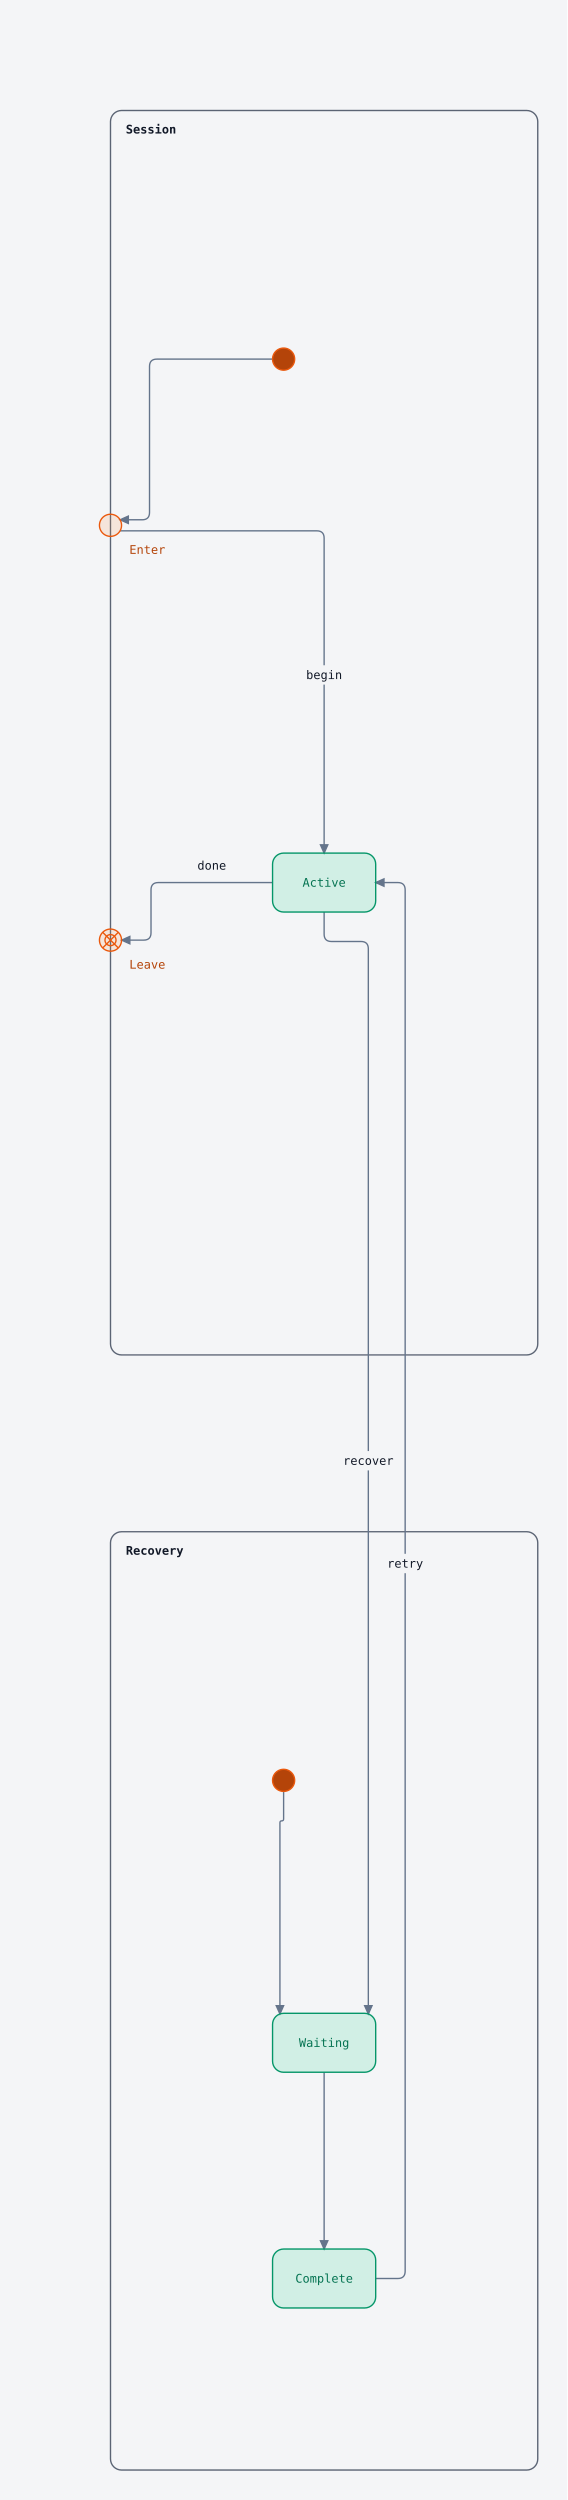
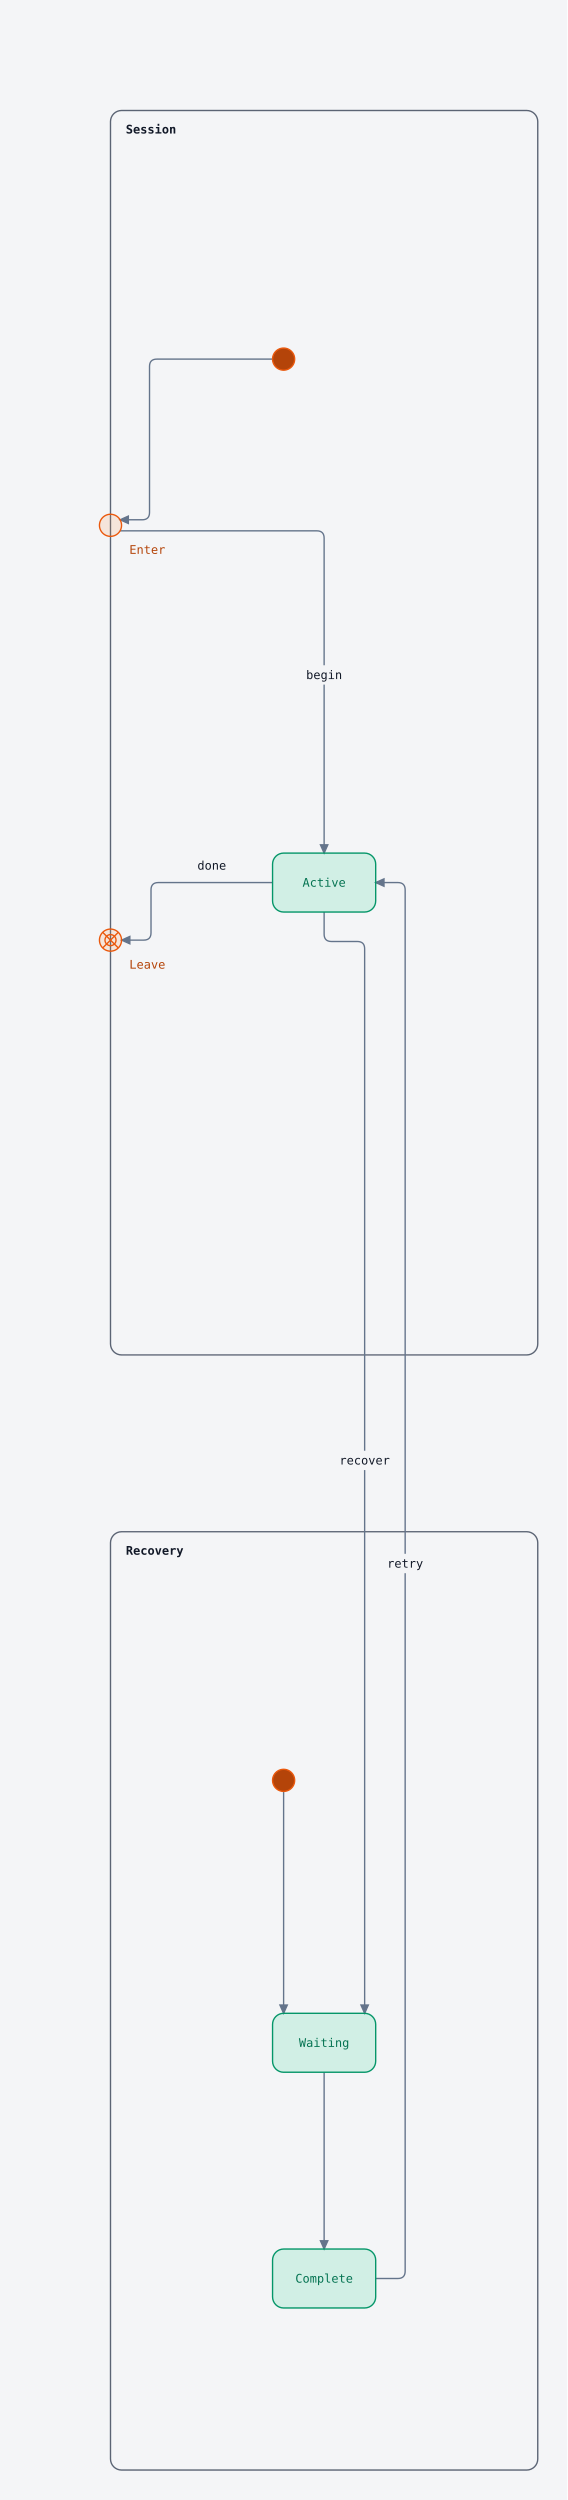
<svg xmlns="http://www.w3.org/2000/svg" viewBox="0 0 616 2715" width="616" height="2715" role="img" data-diagram="state" data-connector-options="{&#10;  style: Some(Rounded),&#10;  crossing: Bridge,&#10;  minimum_approach: 24,&#10;  corner_radius: 8,&#10;  bridge_radius: 5,&#10;  style_supplied_bpmn: false,&#10;  limits: {&#10;    candidates: 2000000,&#10;    subdivisions: 200000,&#10;    segments: 100000,&#10;    crossings: 10000,&#10;    output_units: 16777216,&#10;  },&#10;}" id="sl-u-73-74-61-74-65-2d-70-6c-61-6e-74-75-6d-6c-2d-63-6f-6d-70-6f-73-69-74-65-2d-6c-69-67-68-74-diagram">
  <defs>
    <marker id="sl-u-73-74-61-74-65-2d-70-6c-61-6e-74-75-6d-6c-2d-63-6f-6d-70-6f-73-69-74-65-2d-6c-69-67-68-74-sl-arrow" viewBox="-10 -6 16 12" refX="0" refY="0" markerWidth="16" markerHeight="12" markerUnits="userSpaceOnUse" orient="auto-start-reverse">
      <path d="M-9 -4 L0 0 L-9 4 Z" fill="#64748b" stroke="#64748b" stroke-width="1.5" />
    </marker>
    <marker id="sl-u-73-74-61-74-65-2d-70-6c-61-6e-74-75-6d-6c-2d-63-6f-6d-70-6f-73-69-74-65-2d-6c-69-67-68-74-sl-circle" viewBox="-10 -6 16 12" refX="0" refY="0" markerWidth="16" markerHeight="12" markerUnits="userSpaceOnUse" orient="auto-start-reverse">
      <path d="M-4 0 A4 4 0 1 0 4 0 A4 4 0 1 0 -4 0 Z" fill="#64748b" stroke="#64748b" stroke-width="1.5" />
    </marker>
    <marker id="sl-u-73-74-61-74-65-2d-70-6c-61-6e-74-75-6d-6c-2d-63-6f-6d-70-6f-73-69-74-65-2d-6c-69-67-68-74-sl-cross" viewBox="-10 -6 16 12" refX="0" refY="0" markerWidth="16" markerHeight="12" markerUnits="userSpaceOnUse" orient="auto-start-reverse">
      <path d="M-4 -4 L4 4 M-4 4 L4 -4" fill="none" stroke="#64748b" stroke-width="1.5" />
    </marker>
  </defs>
  <rect class="bg" x="0" y="0" width="616" height="2715" fill="#f4f5f7" />
  <g class="state-backgrounds">
    <g class="state-group" data-state-id="root">
      <rect class="state-bounds" x="0" y="0" width="616" height="2715" fill="none" stroke="none" />
    </g>
    <g class="state-group" data-state-id="Session" data-shape="rect" data-expanded="true" data-parent="root" data-role="Composite">
      <rect class="state-bounds" x="120" y="120" width="464" height="1351.463" fill="none" stroke="none" pointer-events="none" aria-hidden="true" />
      <path class="state-outline" d="M572 120 L574.341 120.231 L576.592 120.913 L578.667 122.022 L580.485 123.515 L581.978 125.333 L583.087 127.408 L583.769 129.659 L584 132 L584 1459.463 L583.769 1461.804 L583.087 1464.055 L581.978 1466.129 L580.485 1467.948 L578.667 1469.44 L576.592 1470.549 L574.341 1471.232 L572 1471.463 L132 1471.463 L129.659 1471.232 L127.408 1470.549 L125.333 1469.44 L123.515 1467.948 L122.022 1466.129 L120.913 1464.055 L120.231 1461.804 L120 1459.463 L120 132 L120.231 129.659 L120.913 127.408 L122.022 125.333 L123.515 123.515 L125.333 122.022 L127.408 120.913 L129.659 120.231 L132 120 Z" fill="#f4f5f7" stroke="#5b6474" stroke-width="1.5" />
      <text class="state-label" data-label-owner="Session" x="164" y="145" text-anchor="middle" font-family="'JetBrains Mono', ui-monospace, SFMono-Regular, Menlo, Consolas, 'DejaVu Sans Mono', 'Liberation Mono', monospace" font-size="13" font-weight="700" fill="#111827">
        <tspan x="164" y="145">Session</tspan>
      </text>
    </g>
    <g class="state-group" data-state-id="Recovery" data-shape="rect" data-expanded="true" data-parent="root" data-role="Composite">
      <rect class="state-bounds" x="120" y="1663.463" width="464" height="1019" fill="none" stroke="none" pointer-events="none" aria-hidden="true" />
      <path class="state-outline" d="M572 1663.463 L574.341 1663.693 L576.592 1664.376 L578.667 1665.485 L580.485 1666.977 L581.978 1668.796 L583.087 1670.87 L583.769 1673.122 L584 1675.463 L584 2670.463 L583.769 2672.804 L583.087 2675.055 L581.978 2677.129 L580.485 2678.948 L578.667 2680.44 L576.592 2681.549 L574.341 2682.232 L572 2682.463 L132 2682.463 L129.659 2682.232 L127.408 2681.549 L125.333 2680.44 L123.515 2678.948 L122.022 2677.129 L120.913 2675.055 L120.231 2672.804 L120 2670.463 L120 1675.463 L120.231 1673.122 L120.913 1670.87 L122.022 1668.796 L123.515 1666.977 L125.333 1665.485 L127.408 1664.376 L129.659 1663.693 L132 1663.463 Z" fill="#f4f5f7" stroke="#5b6474" stroke-width="1.5" />
      <text class="state-label" data-label-owner="Recovery" x="168" y="1688.463" text-anchor="middle" font-family="'JetBrains Mono', ui-monospace, SFMono-Regular, Menlo, Consolas, 'DejaVu Sans Mono', 'Liberation Mono', monospace" font-size="13" font-weight="700" fill="#111827">
        <tspan x="168" y="1688.463">Recovery</tspan>
      </text>
    </g>
    <g class="state-group" data-state-id="Session::region0" data-shape="rect" data-expanded="true" data-parent="Session">
      <rect class="state-bounds" x="208" y="249" width="288" height="1134.463" fill="none" stroke="none" pointer-events="none" aria-hidden="true" />
      <path class="state-outline" d="" fill="none" stroke="#5b6474" stroke-width="1.5" stroke-dasharray="6 4" />
    </g>
    <g class="state-group" data-state-id="Recovery::region0" data-shape="rect" data-expanded="true" data-parent="Recovery">
      <rect class="state-bounds" x="208" y="1792.463" width="288" height="802" fill="none" stroke="none" pointer-events="none" aria-hidden="true" />
      <path class="state-outline" d="" fill="none" stroke="#5b6474" stroke-width="1.5" stroke-dasharray="6 4" />
    </g>
  </g>
  <g class="state-connections">
    <g class="state-connection" data-state-id="transition/4" data-source="Session.*start*Session" data-target="Session.Enter" data-display-source="Session.*start*Session" data-display-target="Session.Enter">
      <path class="state-connector" d="M296 390 L170.377 390 Q162.377 390 162.377 398 L162.377 556.488 Q162.377 564.488 154.377 564.488 L130.377 564.488" fill="none" stroke="#64748b" stroke-width="1.5" marker-end="url(#sl-u-73-74-61-74-65-2d-70-6c-61-6e-74-75-6d-6c-2d-63-6f-6d-70-6f-73-69-74-65-2d-6c-69-67-68-74-sl-arrow)" data-connector-id="transition/4" data-connector-source="Session.*start*Session" data-connector-target="Session.Enter" data-connector-route="M296 390 L162.377 390 L162.377 564.488 L130.377 564.488" data-connector-key="0" />
    </g>
    <g class="state-connection" data-state-id="transition/5" data-source="Session.Enter" data-target="Session.Active" data-display-source="Session.Enter" data-display-target="Session.Active">
      <path class="state-connector" d="M130.377 576.488 L344 576.488 Q352 576.488 352 584.488 L352 926.463" fill="none" stroke="#64748b" stroke-width="1.5" marker-end="url(#sl-u-73-74-61-74-65-2d-70-6c-61-6e-74-75-6d-6c-2d-63-6f-6d-70-6f-73-69-74-65-2d-6c-69-67-68-74-sl-arrow)" data-connector-id="transition/5" data-connector-source="Session.Enter" data-connector-target="Session.Active" data-connector-route="M130.377 576.488 L352 576.488 L352 926.463" data-connector-key="1" />
      <rect x="328" y="722.475" width="48" height="21" rx="3" fill="#f4f5f7" />
      <text class="state-label" data-label-owner="transition/5" x="352" y="737.475" text-anchor="middle" font-family="'JetBrains Mono', ui-monospace, SFMono-Regular, Menlo, Consolas, 'DejaVu Sans Mono', 'Liberation Mono', monospace" font-size="13" font-weight="400" fill="#111827">
        <tspan x="352" y="737.475">begin</tspan>
      </text>
    </g>
    <g class="state-connection" data-state-id="transition/6" data-source="Session.Active" data-target="Session.Leave" data-display-source="Session.Active" data-display-target="Session.Leave">
      <path class="state-connector" d="M296 958.463 L172 958.463 Q164 958.463 164 966.463 L164 1012.975 Q164 1020.975 156 1020.975 L132 1020.975" fill="none" stroke="#64748b" stroke-width="1.5" marker-end="url(#sl-u-73-74-61-74-65-2d-70-6c-61-6e-74-75-6d-6c-2d-63-6f-6d-70-6f-73-69-74-65-2d-6c-69-67-68-74-sl-arrow)" data-connector-id="transition/6" data-connector-source="Session.Active" data-connector-target="Session.Leave" data-connector-route="M296 958.463 L164 958.463 L164 1020.975 L132 1020.975" data-connector-key="2" />
      <rect x="210" y="929.463" width="40" height="21" rx="3" fill="#f4f5f7" />
      <text class="state-label" data-label-owner="transition/6" x="230" y="944.463" text-anchor="middle" font-family="'JetBrains Mono', ui-monospace, SFMono-Regular, Menlo, Consolas, 'DejaVu Sans Mono', 'Liberation Mono', monospace" font-size="13" font-weight="400" fill="#111827">
        <tspan x="230" y="944.463">done</tspan>
      </text>
    </g>
    <g class="state-connection" data-state-id="transition/11" data-source="Recovery.*start*Recovery" data-target="Recovery.Waiting" data-display-source="Recovery.*start*Recovery" data-display-target="Recovery.Waiting">
-       <path class="state-connector" d="M308 1945.463 L308 1975.463 Q308 1977.463 306 1977.463 L306 1977.463 Q304 1977.463 304 1979.463 L304 2187.196" fill="none" stroke="#64748b" stroke-width="1.5" marker-end="url(#sl-u-73-74-61-74-65-2d-70-6c-61-6e-74-75-6d-6c-2d-63-6f-6d-70-6f-73-69-74-65-2d-6c-69-67-68-74-sl-arrow)" data-connector-id="transition/11" data-connector-source="Recovery.*start*Recovery" data-connector-target="Recovery.Waiting" data-connector-route="M308 1945.463 L308 1977.463 L304 1977.463 L304 2187.196" data-connector-key="3" />
+       <path class="state-connector" d="M308 1945.463 L308 2186.463" fill="none" stroke="#64748b" stroke-width="1.5" marker-end="url(#sl-u-73-74-61-74-65-2d-70-6c-61-6e-74-75-6d-6c-2d-63-6f-6d-70-6f-73-69-74-65-2d-6c-69-67-68-74-sl-arrow)" data-connector-id="transition/11" data-connector-source="Recovery.*start*Recovery" data-connector-target="Recovery.Waiting" data-connector-route="M308 1945.463 L308 2186.463" data-connector-key="3" />
    </g>
    <g class="state-connection" data-state-id="transition/12" data-source="Recovery.Waiting" data-target="Recovery.Complete" data-display-source="Recovery.Waiting" data-display-target="Recovery.Complete">
      <path class="state-connector" d="M352 2250.463 L352 2442.463" fill="none" stroke="#64748b" stroke-width="1.5" marker-end="url(#sl-u-73-74-61-74-65-2d-70-6c-61-6e-74-75-6d-6c-2d-63-6f-6d-70-6f-73-69-74-65-2d-6c-69-67-68-74-sl-arrow)" data-connector-id="transition/12" data-connector-source="Recovery.Waiting" data-connector-target="Recovery.Complete" data-connector-route="M352 2250.463 L352 2442.463" data-connector-key="4" />
    </g>
    <g class="state-connection" data-state-id="transition/14" data-source="Session.Active" data-target="Recovery.Waiting" data-display-source="Session.Active" data-display-target="Recovery.Waiting">
-       <path class="state-connector" d="M352 990.463 L352 1014.463 Q352 1022.463 360 1022.463 L392 1022.463 Q400 1022.463 400 1030.463 L400 2187.196" fill="none" stroke="#64748b" stroke-width="1.5" marker-end="url(#sl-u-73-74-61-74-65-2d-70-6c-61-6e-74-75-6d-6c-2d-63-6f-6d-70-6f-73-69-74-65-2d-6c-69-67-68-74-sl-arrow)" data-connector-id="transition/14" data-connector-source="Session.Active" data-connector-target="Recovery.Waiting" data-connector-route="M352 990.463 L352 1022.463 L400 1022.463 L400 2187.196" data-connector-key="5" />
-       <rect x="368" y="1575.83" width="64" height="21" rx="3" fill="#f4f5f7" />
-       <text class="state-label" data-label-owner="transition/14" x="400" y="1590.83" text-anchor="middle" font-family="'JetBrains Mono', ui-monospace, SFMono-Regular, Menlo, Consolas, 'DejaVu Sans Mono', 'Liberation Mono', monospace" font-size="13" font-weight="400" fill="#111827">
-         <tspan x="400" y="1590.83">recover</tspan>
+       <path class="state-connector" d="M352 990.463 L352 1014.463 Q352 1022.463 360 1022.463 L388 1022.463 Q396 1022.463 396 1030.463 L396 2186.463" fill="none" stroke="#64748b" stroke-width="1.5" marker-end="url(#sl-u-73-74-61-74-65-2d-70-6c-61-6e-74-75-6d-6c-2d-63-6f-6d-70-6f-73-69-74-65-2d-6c-69-67-68-74-sl-arrow)" data-connector-id="transition/14" data-connector-source="Session.Active" data-connector-target="Recovery.Waiting" data-connector-route="M352 990.463 L352 1022.463 L396 1022.463 L396 2186.463" data-connector-key="5" />
+       <rect x="364" y="1575.463" width="64" height="21" rx="3" fill="#f4f5f7" />
+       <text class="state-label" data-label-owner="transition/14" x="396" y="1590.463" text-anchor="middle" font-family="'JetBrains Mono', ui-monospace, SFMono-Regular, Menlo, Consolas, 'DejaVu Sans Mono', 'Liberation Mono', monospace" font-size="13" font-weight="400" fill="#111827">
+         <tspan x="396" y="1590.463">recover</tspan>
      </text>
    </g>
    <g class="state-connection" data-state-id="transition/15" data-source="Recovery.Complete" data-target="Session.Active" data-display-source="Recovery.Complete" data-display-target="Session.Active">
      <path class="state-connector" d="M408 2474.463 L432 2474.463 Q440 2474.463 440 2466.463 L440 966.463 Q440 958.463 432 958.463 L408 958.463" fill="none" stroke="#64748b" stroke-width="1.5" marker-end="url(#sl-u-73-74-61-74-65-2d-70-6c-61-6e-74-75-6d-6c-2d-63-6f-6d-70-6f-73-69-74-65-2d-6c-69-67-68-74-sl-arrow)" data-connector-id="transition/15" data-connector-source="Recovery.Complete" data-connector-target="Session.Active" data-connector-route="M408 2474.463 L440 2474.463 L440 958.463 L408 958.463" data-connector-key="6" />
      <rect x="416" y="1687.463" width="48" height="21" rx="3" fill="#f4f5f7" />
      <text class="state-label" data-label-owner="transition/15" x="440" y="1702.463" text-anchor="middle" font-family="'JetBrains Mono', ui-monospace, SFMono-Regular, Menlo, Consolas, 'DejaVu Sans Mono', 'Liberation Mono', monospace" font-size="13" font-weight="400" fill="#111827">
        <tspan x="440" y="1702.463">retry</tspan>
      </text>
    </g>
  </g>
  <g class="state-nodes">
    <g class="state-node" data-state-id="Session.Enter" data-shape="circle" data-expanded="true" data-parent="Session::region0" data-role="EntryPoint">
      <rect class="state-bounds" x="108" y="558.488" width="72" height="47" fill="none" stroke="none" pointer-events="none" aria-hidden="true" />
      <path class="state-outline" d="M132 570.488 L131.942 571.664 L131.769 572.829 L131.483 573.971 L131.087 575.08 L130.583 576.144 L129.978 577.154 L129.276 578.1 L128.485 578.973 L127.613 579.764 L126.667 580.465 L125.657 581.071 L124.592 581.574 L123.483 581.971 L122.341 582.257 L121.176 582.43 L120 582.488 L118.824 582.43 L117.659 582.257 L116.517 581.971 L115.408 581.574 L114.343 581.071 L113.333 580.465 L112.387 579.764 L111.515 578.973 L110.724 578.1 L110.022 577.154 L109.417 576.144 L108.913 575.08 L108.517 573.971 L108.231 572.829 L108.058 571.664 L108 570.488 L108.058 569.311 L108.231 568.146 L108.517 567.004 L108.913 565.895 L109.417 564.831 L110.022 563.821 L110.724 562.875 L111.515 562.002 L112.387 561.211 L113.333 560.51 L114.343 559.904 L115.408 559.401 L116.517 559.004 L117.659 558.718 L118.824 558.545 L120 558.488 L121.176 558.545 L122.341 558.718 L123.483 559.004 L124.592 559.401 L125.657 559.904 L126.667 560.51 L127.613 561.211 L128.485 562.002 L129.276 562.875 L129.978 563.821 L130.583 564.831 L131.087 565.895 L131.483 567.004 L131.769 568.146 L131.942 569.311 L132 570.488 Z" fill="rgba(251, 146, 60, 0.15)" stroke="#ea580c" stroke-width="1.5" />
      <text class="state-label" data-label-owner="Session.Enter" x="160" y="601.488" text-anchor="middle" font-family="'JetBrains Mono', ui-monospace, SFMono-Regular, Menlo, Consolas, 'DejaVu Sans Mono', 'Liberation Mono', monospace" font-size="13" font-weight="400" fill="#b44409">
        <tspan x="160" y="601.488">Enter</tspan>
      </text>
    </g>
    <g class="state-node" data-state-id="Session.Active" data-shape="rounded" data-expanded="true" data-parent="Session::region0" data-role="Simple">
      <rect class="state-bounds" x="296" y="926.463" width="112" height="64" fill="none" stroke="none" pointer-events="none" aria-hidden="true" />
      <path class="state-outline" d="M396 926.463 L398.341 926.693 L400.592 927.376 L402.667 928.485 L404.485 929.977 L405.978 931.796 L407.087 933.87 L407.769 936.122 L408 938.463 L408 978.463 L407.769 980.804 L407.087 983.055 L405.978 985.129 L404.485 986.948 L402.667 988.44 L400.592 989.549 L398.341 990.232 L396 990.463 L308 990.463 L305.659 990.232 L303.408 989.549 L301.333 988.44 L299.515 986.948 L298.022 985.129 L296.913 983.055 L296.231 980.804 L296 978.463 L296 938.463 L296.231 936.122 L296.913 933.87 L298.022 931.796 L299.515 929.977 L301.333 928.485 L303.408 927.376 L305.659 926.693 L308 926.463 Z" fill="rgba(52, 211, 153, 0.18)" stroke="#059669" stroke-width="1.5" />
      <text class="state-label" data-label-owner="Session.Active" x="352" y="962.963" text-anchor="middle" font-family="'JetBrains Mono', ui-monospace, SFMono-Regular, Menlo, Consolas, 'DejaVu Sans Mono', 'Liberation Mono', monospace" font-size="13" font-weight="400" fill="#047351">
        <tspan x="352" y="962.963">Active</tspan>
      </text>
    </g>
    <g class="state-node" data-state-id="Session.Leave" data-shape="cross-circ" data-expanded="true" data-parent="Session::region0" data-role="ExitPoint">
      <rect class="state-bounds" x="108" y="1008.975" width="72" height="47" fill="none" stroke="none" pointer-events="none" aria-hidden="true" />
      <path class="state-outline" d="M132 1020.975 L131.942 1022.151 L131.769 1023.316 L131.483 1024.459 L131.087 1025.567 L130.583 1026.632 L129.978 1027.642 L129.276 1028.588 L128.485 1029.46 L127.613 1030.251 L126.667 1030.953 L125.657 1031.558 L124.592 1032.062 L123.483 1032.458 L122.341 1032.745 L121.176 1032.917 L120 1032.975 L118.824 1032.917 L117.659 1032.745 L116.517 1032.458 L115.408 1032.062 L114.343 1031.558 L113.333 1030.953 L112.387 1030.251 L111.515 1029.46 L110.724 1028.588 L110.022 1027.642 L109.417 1026.632 L108.913 1025.567 L108.517 1024.459 L108.231 1023.316 L108.058 1022.151 L108 1020.975 L108.058 1019.799 L108.231 1018.634 L108.517 1017.492 L108.913 1016.383 L109.417 1015.318 L110.022 1014.308 L110.724 1013.362 L111.515 1012.49 L112.387 1011.699 L113.333 1010.997 L114.343 1010.392 L115.408 1009.889 L116.517 1009.492 L117.659 1009.206 L118.824 1009.033 L120 1008.975 L121.176 1009.033 L122.341 1009.206 L123.483 1009.492 L124.592 1009.889 L125.657 1010.392 L126.667 1010.997 L127.613 1011.699 L128.485 1012.49 L129.276 1013.362 L129.978 1014.308 L130.583 1015.318 L131.087 1016.383 L131.483 1017.492 L131.769 1018.634 L131.942 1019.799 L132 1020.975 Z" fill="rgba(251, 146, 60, 0.15)" stroke="#ea580c" stroke-width="1.5" />
      <ellipse cx="120" cy="1020.975" rx="6" ry="6" fill="none" stroke="#ea580c" stroke-width="1.5" />
      <path d="M111.6 1012.575 L128.4 1029.375 M128.4 1012.575 L111.6 1029.375" fill="none" stroke="#ea580c" stroke-width="1.5" />
      <text class="state-label" data-label-owner="Session.Leave" x="160" y="1051.975" text-anchor="middle" font-family="'JetBrains Mono', ui-monospace, SFMono-Regular, Menlo, Consolas, 'DejaVu Sans Mono', 'Liberation Mono', monospace" font-size="13" font-weight="400" fill="#b44409">
        <tspan x="160" y="1051.975">Leave</tspan>
      </text>
    </g>
    <g class="state-node" data-state-id="Session.*start*Session" data-shape="f-circ" data-expanded="true" data-parent="Session::region0" data-role="Initial">
      <rect class="state-bounds" x="296" y="378" width="24" height="73" fill="none" stroke="none" pointer-events="none" aria-hidden="true" />
      <path class="state-outline" d="M320 390 L319.942 391.176 L319.769 392.341 L319.483 393.483 L319.087 394.592 L318.583 395.657 L317.978 396.667 L317.276 397.613 L316.485 398.485 L315.613 399.276 L314.667 399.978 L313.657 400.583 L312.592 401.087 L311.483 401.483 L310.341 401.769 L309.176 401.942 L308 402 L306.824 401.942 L305.659 401.769 L304.517 401.483 L303.408 401.087 L302.343 400.583 L301.333 399.978 L300.387 399.276 L299.515 398.485 L298.724 397.613 L298.022 396.667 L297.417 395.657 L296.913 394.592 L296.517 393.483 L296.231 392.341 L296.058 391.176 L296 390 L296.058 388.824 L296.231 387.659 L296.517 386.517 L296.913 385.408 L297.417 384.343 L298.022 383.333 L298.724 382.387 L299.515 381.515 L300.387 380.724 L301.333 380.022 L302.343 379.417 L303.408 378.913 L304.517 378.517 L305.659 378.231 L306.824 378.058 L308 378 L309.176 378.058 L310.341 378.231 L311.483 378.517 L312.592 378.913 L313.657 379.417 L314.667 380.022 L315.613 380.724 L316.485 381.515 L317.276 382.387 L317.978 383.333 L318.583 384.343 L319.087 385.408 L319.483 386.517 L319.769 387.659 L319.942 388.824 L320 390 Z" fill="#b44409" stroke="#ea580c" stroke-width="1.5" />
    </g>
    <g class="state-node" data-state-id="Recovery.Waiting" data-shape="rounded" data-expanded="true" data-parent="Recovery::region0" data-role="Simple">
      <rect class="state-bounds" x="296" y="2186.463" width="112" height="64" fill="none" stroke="none" pointer-events="none" aria-hidden="true" />
      <path class="state-outline" d="M396 2186.463 L398.341 2186.693 L400.592 2187.376 L402.667 2188.485 L404.485 2189.977 L405.978 2191.796 L407.087 2193.87 L407.769 2196.122 L408 2198.463 L408 2238.463 L407.769 2240.804 L407.087 2243.055 L405.978 2245.129 L404.485 2246.948 L402.667 2248.44 L400.592 2249.549 L398.341 2250.232 L396 2250.463 L308 2250.463 L305.659 2250.232 L303.408 2249.549 L301.333 2248.44 L299.515 2246.948 L298.022 2245.129 L296.913 2243.055 L296.231 2240.804 L296 2238.463 L296 2198.463 L296.231 2196.122 L296.913 2193.87 L298.022 2191.796 L299.515 2189.977 L301.333 2188.485 L303.408 2187.376 L305.659 2186.693 L308 2186.463 Z" fill="rgba(52, 211, 153, 0.18)" stroke="#059669" stroke-width="1.5" />
      <text class="state-label" data-label-owner="Recovery.Waiting" x="352" y="2222.963" text-anchor="middle" font-family="'JetBrains Mono', ui-monospace, SFMono-Regular, Menlo, Consolas, 'DejaVu Sans Mono', 'Liberation Mono', monospace" font-size="13" font-weight="400" fill="#047351">
        <tspan x="352" y="2222.963">Waiting</tspan>
      </text>
    </g>
    <g class="state-node" data-state-id="Recovery.Complete" data-shape="rounded" data-expanded="true" data-parent="Recovery::region0" data-role="Simple">
      <rect class="state-bounds" x="296" y="2442.463" width="112" height="64" fill="none" stroke="none" pointer-events="none" aria-hidden="true" />
      <path class="state-outline" d="M396 2442.463 L398.341 2442.693 L400.592 2443.376 L402.667 2444.485 L404.485 2445.977 L405.978 2447.796 L407.087 2449.87 L407.769 2452.122 L408 2454.463 L408 2494.463 L407.769 2496.804 L407.087 2499.055 L405.978 2501.129 L404.485 2502.948 L402.667 2504.44 L400.592 2505.549 L398.341 2506.232 L396 2506.463 L308 2506.463 L305.659 2506.232 L303.408 2505.549 L301.333 2504.44 L299.515 2502.948 L298.022 2501.129 L296.913 2499.055 L296.231 2496.804 L296 2494.463 L296 2454.463 L296.231 2452.122 L296.913 2449.87 L298.022 2447.796 L299.515 2445.977 L301.333 2444.485 L303.408 2443.376 L305.659 2442.693 L308 2442.463 Z" fill="rgba(52, 211, 153, 0.18)" stroke="#059669" stroke-width="1.5" />
      <text class="state-label" data-label-owner="Recovery.Complete" x="352" y="2478.963" text-anchor="middle" font-family="'JetBrains Mono', ui-monospace, SFMono-Regular, Menlo, Consolas, 'DejaVu Sans Mono', 'Liberation Mono', monospace" font-size="13" font-weight="400" fill="#047351">
        <tspan x="352" y="2478.963">Complete</tspan>
      </text>
    </g>
    <g class="state-node" data-state-id="Recovery.*start*Recovery" data-shape="f-circ" data-expanded="true" data-parent="Recovery::region0" data-role="Initial">
      <rect class="state-bounds" x="296" y="1921.463" width="24" height="73" fill="none" stroke="none" pointer-events="none" aria-hidden="true" />
      <path class="state-outline" d="M320 1933.463 L319.942 1934.639 L319.769 1935.804 L319.483 1936.946 L319.087 1938.055 L318.583 1939.119 L317.978 1940.129 L317.276 1941.075 L316.485 1941.948 L315.613 1942.739 L314.667 1943.44 L313.657 1944.046 L312.592 1944.549 L311.483 1944.946 L310.341 1945.232 L309.176 1945.405 L308 1945.463 L306.824 1945.405 L305.659 1945.232 L304.517 1944.946 L303.408 1944.549 L302.343 1944.046 L301.333 1943.44 L300.387 1942.739 L299.515 1941.948 L298.724 1941.075 L298.022 1940.129 L297.417 1939.119 L296.913 1938.055 L296.517 1936.946 L296.231 1935.804 L296.058 1934.639 L296 1933.463 L296.058 1932.286 L296.231 1931.122 L296.517 1929.979 L296.913 1928.87 L297.417 1927.806 L298.022 1926.796 L298.724 1925.85 L299.515 1924.977 L300.387 1924.187 L301.333 1923.485 L302.343 1922.88 L303.408 1922.376 L304.517 1921.979 L305.659 1921.693 L306.824 1921.52 L308 1921.463 L309.176 1921.52 L310.341 1921.693 L311.483 1921.979 L312.592 1922.376 L313.657 1922.88 L314.667 1923.485 L315.613 1924.187 L316.485 1924.977 L317.276 1925.85 L317.978 1926.796 L318.583 1927.806 L319.087 1928.87 L319.483 1929.979 L319.769 1931.122 L319.942 1932.286 L320 1933.463 Z" fill="#b44409" stroke="#ea580c" stroke-width="1.5" />
    </g>
  </g>
</svg>
